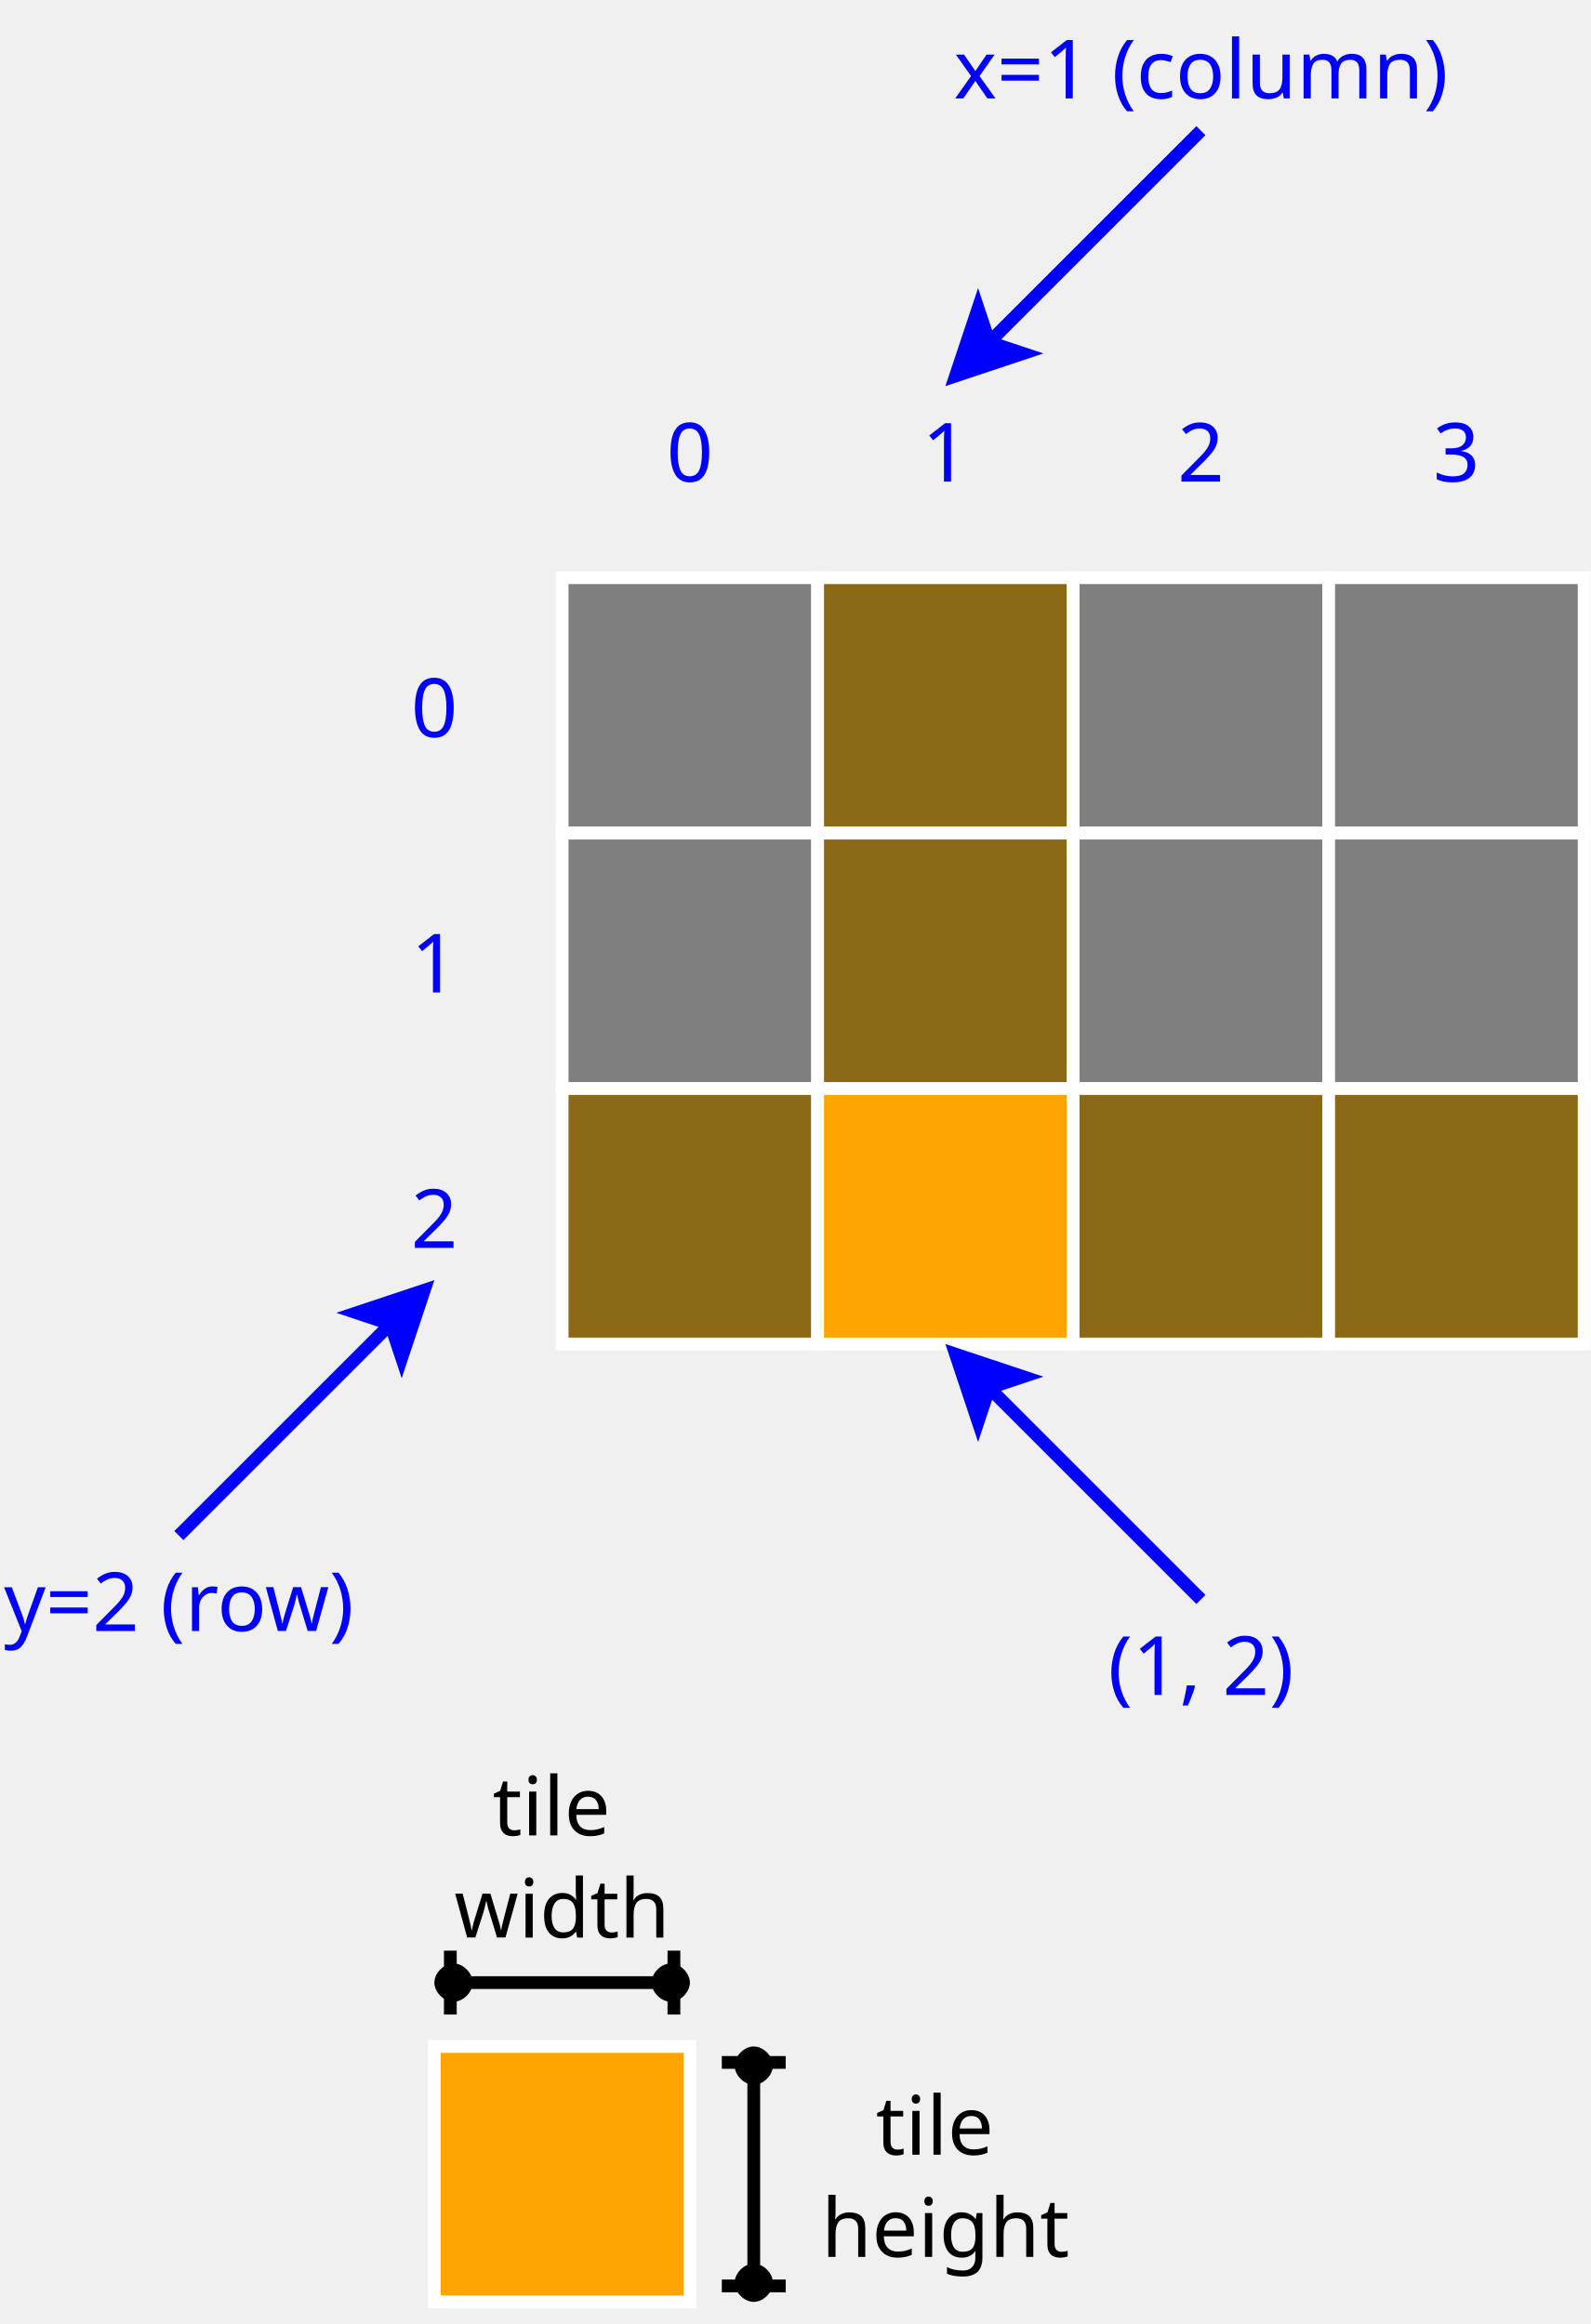
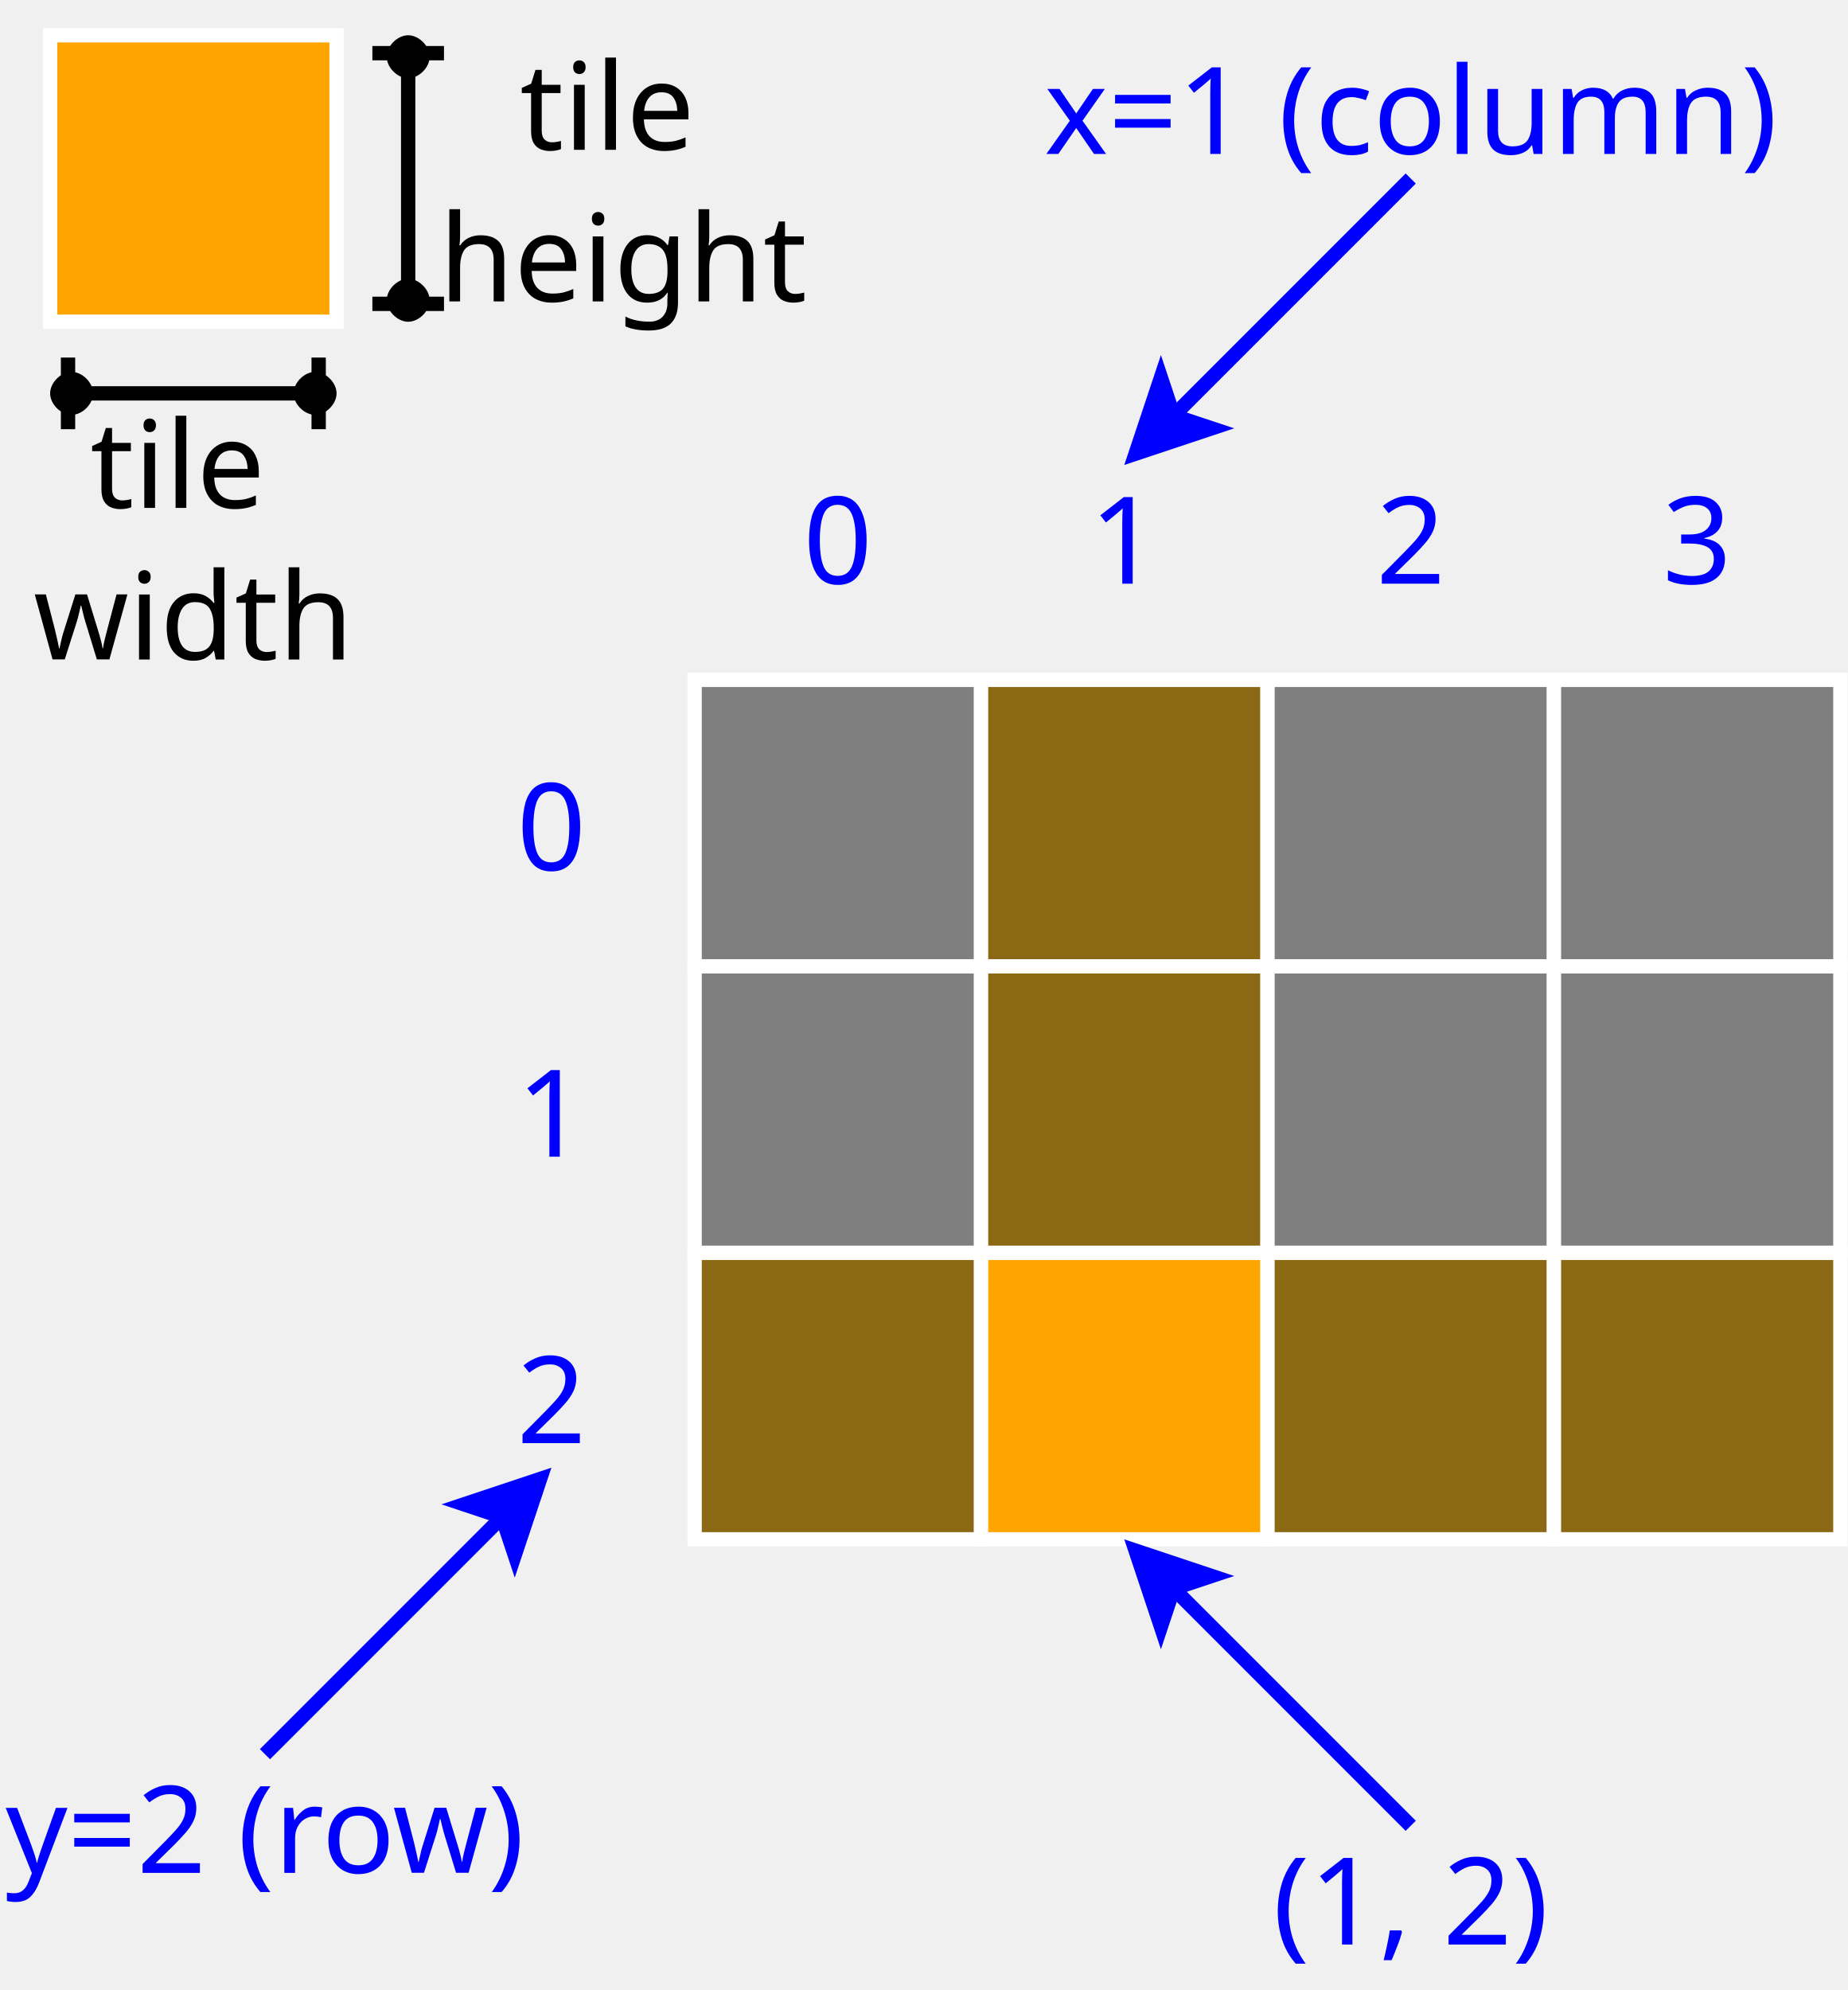
- <svg xmlns="http://www.w3.org/2000/svg" width="13cm" height="19cm" viewBox="112 91 249 361">
+ <svg xmlns="http://www.w3.org/2000/svg" width="13cm" height="14cm" viewBox="103 87 258 274">
  <defs />
+   <g id="Background" />
+   <g id="Background" />
  <g id="Background" />
  <g id="Background">
    <rect style="fill: #7f7f7f; fill-opacity: 1; stroke-opacity: 1; stroke-width: 2; stroke: #ffffff" x="200" y="180" width="40" height="40" rx="0" ry="0" />
    <rect style="fill: #8b6914; fill-opacity: 1; stroke-opacity: 1; stroke-width: 2; stroke: #ffffff" x="240" y="180" width="40" height="40" rx="0" ry="0" />
    <rect style="fill: #7f7f7f; fill-opacity: 1; stroke-opacity: 1; stroke-width: 2; stroke: #ffffff" x="280" y="180" width="40" height="40" rx="0" ry="0" />
    <rect style="fill: #7f7f7f; fill-opacity: 1; stroke-opacity: 1; stroke-width: 2; stroke: #ffffff" x="320" y="180" width="40" height="40" rx="0" ry="0" />
    <rect style="fill: #7f7f7f; fill-opacity: 1; stroke-opacity: 1; stroke-width: 2; stroke: #ffffff" x="200" y="220" width="40" height="40" rx="0" ry="0" />
    <rect style="fill: #8b6914; fill-opacity: 1; stroke-opacity: 1; stroke-width: 2; stroke: #ffffff" x="240" y="220" width="40" height="40" rx="0" ry="0" />
    <rect style="fill: #7f7f7f; fill-opacity: 1; stroke-opacity: 1; stroke-width: 2; stroke: #ffffff" x="280" y="220" width="40" height="40" rx="0" ry="0" />
    <rect style="fill: #7f7f7f; fill-opacity: 1; stroke-opacity: 1; stroke-width: 2; stroke: #ffffff" x="320" y="220" width="40" height="40" rx="0" ry="0" />
    <rect style="fill: #8b6914; fill-opacity: 1; stroke-opacity: 1; stroke-width: 2; stroke: #ffffff" x="200" y="260" width="40" height="40" rx="0" ry="0" />
    <rect style="fill: #ffa500; fill-opacity: 1; stroke-opacity: 1; stroke-width: 2; stroke: #ffffff" x="240" y="260" width="40" height="40" rx="0" ry="0" />
    <rect style="fill: #8b6914; fill-opacity: 1; stroke-opacity: 1; stroke-width: 2; stroke: #ffffff" x="280" y="260" width="40" height="40" rx="0" ry="0" />
    <rect style="fill: #8b6914; fill-opacity: 1; stroke-opacity: 1; stroke-width: 2; stroke: #ffffff" x="320" y="260" width="40" height="40" rx="0" ry="0" />
    <g>
      <line style="fill: none; stroke-opacity: 1; stroke-width: 2; stroke: #0000ff" x1="300" y1="340" x2="266.884" y2="306.884" />
      <polygon style="fill: #0000ff; fill-opacity: 1; stroke-opacity: 1; stroke-width: 2; stroke: #0000ff" fill-rule="evenodd" points="261.581,301.581 272.188,305.117 266.884,306.884 265.117,312.188 " />
    </g>
-     <text font-size="12.8" style="fill: #0000ff; fill-opacity: 1; stroke: none;text-anchor:middle;font-family:sans-serif;font-style:normal;font-weight:normal" x="300" y="354.95">
-       <tspan x="300" y="354.95">(1, 2)</tspan>
+     <text font-size="16.933" style="fill: #0000ff; fill-opacity: 1; stroke: none;text-anchor:middle;font-family:sans-serif;font-style:normal;font-weight:normal" x="300" y="356.575">
+       <tspan x="300" y="356.575">(1, 2)</tspan>
    </text>
-     <text font-size="12.8" style="fill: #0000ff; fill-opacity: 1; stroke: none;text-anchor:middle;font-family:sans-serif;font-style:normal;font-weight:normal" x="220" y="164.95">
-       <tspan x="220" y="164.95">0</tspan>
+     <text font-size="16.933" style="fill: #0000ff; fill-opacity: 1; stroke: none;text-anchor:middle;font-family:sans-serif;font-style:normal;font-weight:normal" x="220" y="166.575">
+       <tspan x="220" y="166.575">0</tspan>
    </text>
-     <text font-size="12.8" style="fill: #0000ff; fill-opacity: 1; stroke: none;text-anchor:middle;font-family:sans-serif;font-style:normal;font-weight:normal" x="260" y="164.95">
-       <tspan x="260" y="164.95">1</tspan>
+     <text font-size="16.933" style="fill: #0000ff; fill-opacity: 1; stroke: none;text-anchor:middle;font-family:sans-serif;font-style:normal;font-weight:normal" x="260" y="166.575">
+       <tspan x="260" y="166.575">1</tspan>
    </text>
-     <text font-size="12.8" style="fill: #0000ff; fill-opacity: 1; stroke: none;text-anchor:middle;font-family:sans-serif;font-style:normal;font-weight:normal" x="300" y="164.95">
-       <tspan x="300" y="164.95">2</tspan>
+     <text font-size="16.933" style="fill: #0000ff; fill-opacity: 1; stroke: none;text-anchor:middle;font-family:sans-serif;font-style:normal;font-weight:normal" x="300" y="166.575">
+       <tspan x="300" y="166.575">2</tspan>
    </text>
-     <text font-size="12.8" style="fill: #0000ff; fill-opacity: 1; stroke: none;text-anchor:middle;font-family:sans-serif;font-style:normal;font-weight:normal" x="340" y="164.95">
-       <tspan x="340" y="164.95">3</tspan>
+     <text font-size="16.933" style="fill: #0000ff; fill-opacity: 1; stroke: none;text-anchor:middle;font-family:sans-serif;font-style:normal;font-weight:normal" x="340" y="166.575">
+       <tspan x="340" y="166.575">3</tspan>
    </text>
-     <text font-size="12.8" style="fill: #0000ff; fill-opacity: 1; stroke: none;text-anchor:middle;font-family:sans-serif;font-style:normal;font-weight:normal" x="180" y="204.95">
-       <tspan x="180" y="204.95">0</tspan>
+     <text font-size="16.933" style="fill: #0000ff; fill-opacity: 1; stroke: none;text-anchor:middle;font-family:sans-serif;font-style:normal;font-weight:normal" x="180" y="206.575">
+       <tspan x="180" y="206.575">0</tspan>
    </text>
-     <text font-size="12.8" style="fill: #0000ff; fill-opacity: 1; stroke: none;text-anchor:middle;font-family:sans-serif;font-style:normal;font-weight:normal" x="180" y="244.95">
-       <tspan x="180" y="244.95">1</tspan>
+     <text font-size="16.933" style="fill: #0000ff; fill-opacity: 1; stroke: none;text-anchor:middle;font-family:sans-serif;font-style:normal;font-weight:normal" x="180" y="246.575">
+       <tspan x="180" y="246.575">1</tspan>
    </text>
-     <text font-size="12.8" style="fill: #0000ff; fill-opacity: 1; stroke: none;text-anchor:middle;font-family:sans-serif;font-style:normal;font-weight:normal" x="180" y="284.95">
-       <tspan x="180" y="284.95">2</tspan>
+     <text font-size="16.933" style="fill: #0000ff; fill-opacity: 1; stroke: none;text-anchor:middle;font-family:sans-serif;font-style:normal;font-weight:normal" x="180" y="286.575">
+       <tspan x="180" y="286.575">2</tspan>
    </text>
-     <text font-size="12.8" style="fill: #0000ff; fill-opacity: 1; stroke: none;text-anchor:middle;font-family:sans-serif;font-style:normal;font-weight:normal" x="300" y="104.95">
-       <tspan x="300" y="104.95">x=1 (column)</tspan>
+     <text font-size="16.933" style="fill: #0000ff; fill-opacity: 1; stroke: none;text-anchor:middle;font-family:sans-serif;font-style:normal;font-weight:normal" x="300" y="106.575">
+       <tspan x="300" y="106.575">x=1 (column)</tspan>
    </text>
    <g>
      <line style="fill: none; stroke-opacity: 1; stroke-width: 2; stroke: #0000ff" x1="300" y1="110" x2="266.884" y2="143.116" />
      <polygon style="fill: #0000ff; fill-opacity: 1; stroke-opacity: 1; stroke-width: 2; stroke: #0000ff" fill-rule="evenodd" points="261.581,148.419 265.117,137.812 266.884,143.116 272.188,144.883 " />
    </g>
-     <text font-size="12.8" style="fill: #0000ff; fill-opacity: 1; stroke: none;text-anchor:middle;font-family:sans-serif;font-style:normal;font-weight:normal" x="140" y="344.95">
-       <tspan x="140" y="344.95">y=2 (row)</tspan>
+     <text font-size="16.933" style="fill: #0000ff; fill-opacity: 1; stroke: none;text-anchor:middle;font-family:sans-serif;font-style:normal;font-weight:normal" x="140" y="346.575">
+       <tspan x="140" y="346.575">y=2 (row)</tspan>
    </text>
-     <rect style="fill: #ffa500; fill-opacity: 1; stroke-opacity: 1; stroke-width: 2; stroke: #ffffff" x="180" y="410" width="40" height="40" rx="0" ry="0" />
-     <text font-size="12.8" style="fill: #000000; fill-opacity: 1; stroke: none;text-anchor:middle;font-family:sans-serif;font-style:normal;font-weight:normal" x="200" y="376.95">
-       <tspan x="200" y="376.95">tile</tspan>
-       <tspan x="200" y="392.95">width</tspan>
+     <rect style="fill: #ffa500; fill-opacity: 1; stroke-opacity: 1; stroke-width: 2; stroke: #ffffff" x="110" y="90" width="40" height="40" rx="0" ry="0" />
+     <text font-size="16.933" style="fill: #000000; fill-opacity: 1; stroke: none;text-anchor:middle;font-family:sans-serif;font-style:normal;font-weight:normal" x="130" y="155.992">
+       <tspan x="130" y="155.992">tile</tspan>
+       <tspan x="130" y="177.158">width</tspan>
    </text>
-     <text font-size="12.8" style="fill: #000000; fill-opacity: 1; stroke: none;text-anchor:middle;font-family:sans-serif;font-style:normal;font-weight:normal" x="260" y="426.95">
-       <tspan x="260" y="426.95">tile</tspan>
-       <tspan x="260" y="442.95">height</tspan>
+     <text font-size="16.933" style="fill: #000000; fill-opacity: 1; stroke: none;text-anchor:middle;font-family:sans-serif;font-style:normal;font-weight:normal" x="190" y="105.992">
+       <tspan x="190" y="105.992">tile</tspan>
+       <tspan x="190" y="127.158">height</tspan>
    </text>
    <g>
      <line style="fill: none; stroke-opacity: 1; stroke-width: 2; stroke: #0000ff" x1="140" y1="330" x2="173.116" y2="296.884" />
      <polygon style="fill: #0000ff; fill-opacity: 1; stroke-opacity: 1; stroke-width: 2; stroke: #0000ff" fill-rule="evenodd" points="178.419,291.581 174.883,302.188 173.116,296.884 167.812,295.117 " />
    </g>
    <g>
-       <line style="fill: none; stroke-opacity: 1; stroke-width: 2; stroke: #000000" x1="185" y1="400" x2="215" y2="400" />
-       <path style="fill: #000000; fill-opacity: 1; stroke: none" fill-rule="evenodd" d="M 180 400 C 180,398.5 181.5,397 183,397 C 184.5,397 186,398.5 186,400 C 186,401.5 184.5,403 183,403 C 181.5,403 180,401.5 180,400z" />
-       <line style="fill: none; stroke-opacity: 1; stroke-width: 2; stroke: #000000" x1="182.5" y1="405" x2="182.5" y2="395" />
-       <path style="fill: #000000; fill-opacity: 1; stroke: none" fill-rule="evenodd" d="M 220 400 C 220,401.5 218.5,403 217,403 C 215.5,403 214,401.5 214,400 C 214,398.5 215.5,397 217,397 C 218.5,397 220,398.5 220,400z" />
-       <line style="fill: none; stroke-opacity: 1; stroke-width: 2; stroke: #000000" x1="217.5" y1="395" x2="217.5" y2="405" />
+       <line style="fill: none; stroke-opacity: 1; stroke-width: 2; stroke: #000000" x1="115" y1="140" x2="145" y2="140" />
+       <path style="fill: #000000; fill-opacity: 1; stroke: none" fill-rule="evenodd" d="M 110 140 C 110,138.5 111.5,137 113,137 C 114.5,137 116,138.5 116,140 C 116,141.5 114.5,143 113,143 C 111.5,143 110,141.5 110,140z" />
+       <line style="fill: none; stroke-opacity: 1; stroke-width: 2; stroke: #000000" x1="112.5" y1="145" x2="112.5" y2="135" />
+       <path style="fill: #000000; fill-opacity: 1; stroke: none" fill-rule="evenodd" d="M 150 140 C 150,141.5 148.5,143 147,143 C 145.5,143 144,141.5 144,140 C 144,138.5 145.5,137 147,137 C 148.5,137 150,138.5 150,140z" />
+       <line style="fill: none; stroke-opacity: 1; stroke-width: 2; stroke: #000000" x1="147.5" y1="135" x2="147.5" y2="145" />
    </g>
    <g>
-       <line style="fill: none; stroke-opacity: 1; stroke-width: 2; stroke: #000000" x1="230" y1="415" x2="230" y2="445" />
-       <path style="fill: #000000; fill-opacity: 1; stroke: none" fill-rule="evenodd" d="M 230 410 C 231.5,410 233,411.5 233,413 C 233,414.5 231.5,416 230,416 C 228.5,416 227,414.5 227,413 C 227,411.5 228.5,410 230,410z" />
-       <line style="fill: none; stroke-opacity: 1; stroke-width: 2; stroke: #000000" x1="225" y1="412.5" x2="235" y2="412.5" />
-       <path style="fill: #000000; fill-opacity: 1; stroke: none" fill-rule="evenodd" d="M 230 450 C 228.5,450 227,448.5 227,447 C 227,445.5 228.5,444 230,444 C 231.5,444 233,445.5 233,447 C 233,448.5 231.5,450 230,450z" />
-       <line style="fill: none; stroke-opacity: 1; stroke-width: 2; stroke: #000000" x1="235" y1="447.5" x2="225" y2="447.5" />
+       <line style="fill: none; stroke-opacity: 1; stroke-width: 2; stroke: #000000" x1="160" y1="95" x2="160" y2="125" />
+       <path style="fill: #000000; fill-opacity: 1; stroke: none" fill-rule="evenodd" d="M 160 90 C 161.5,90 163,91.5 163,93 C 163,94.5 161.5,96 160,96 C 158.5,96 157,94.5 157,93 C 157,91.5 158.5,90 160,90z" />
+       <line style="fill: none; stroke-opacity: 1; stroke-width: 2; stroke: #000000" x1="155" y1="92.5" x2="165" y2="92.5" />
+       <path style="fill: #000000; fill-opacity: 1; stroke: none" fill-rule="evenodd" d="M 160 130 C 158.5,130 157,128.5 157,127 C 157,125.5 158.5,124 160,124 C 161.5,124 163,125.5 163,127 C 163,128.5 161.5,130 160,130z" />
+       <line style="fill: none; stroke-opacity: 1; stroke-width: 2; stroke: #000000" x1="165" y1="127.5" x2="155" y2="127.5" />
    </g>
  </g>
</svg>
